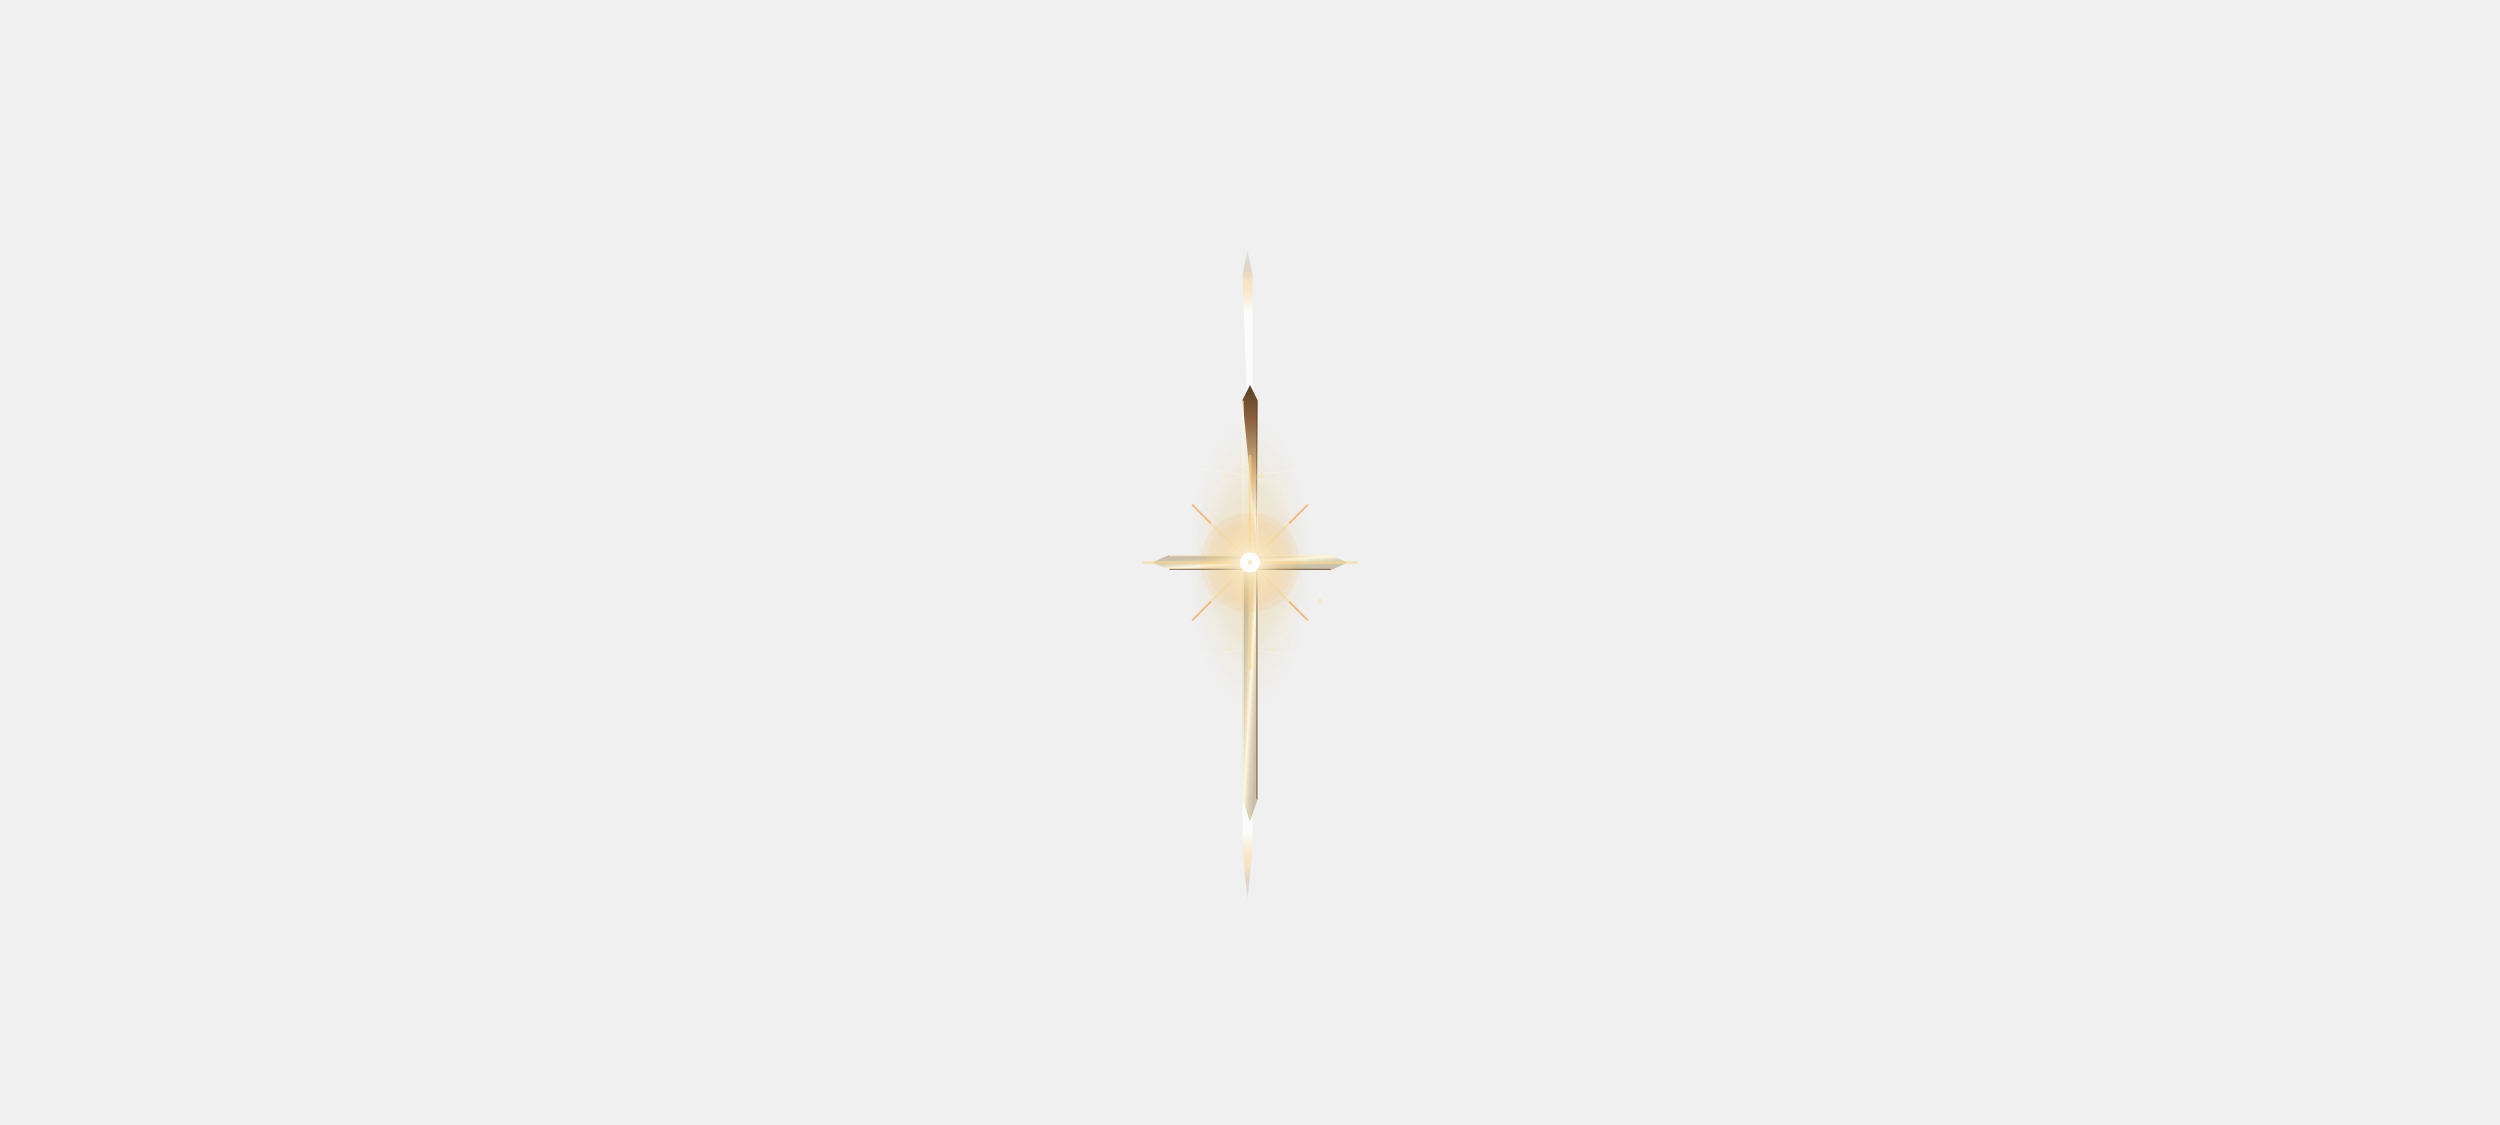
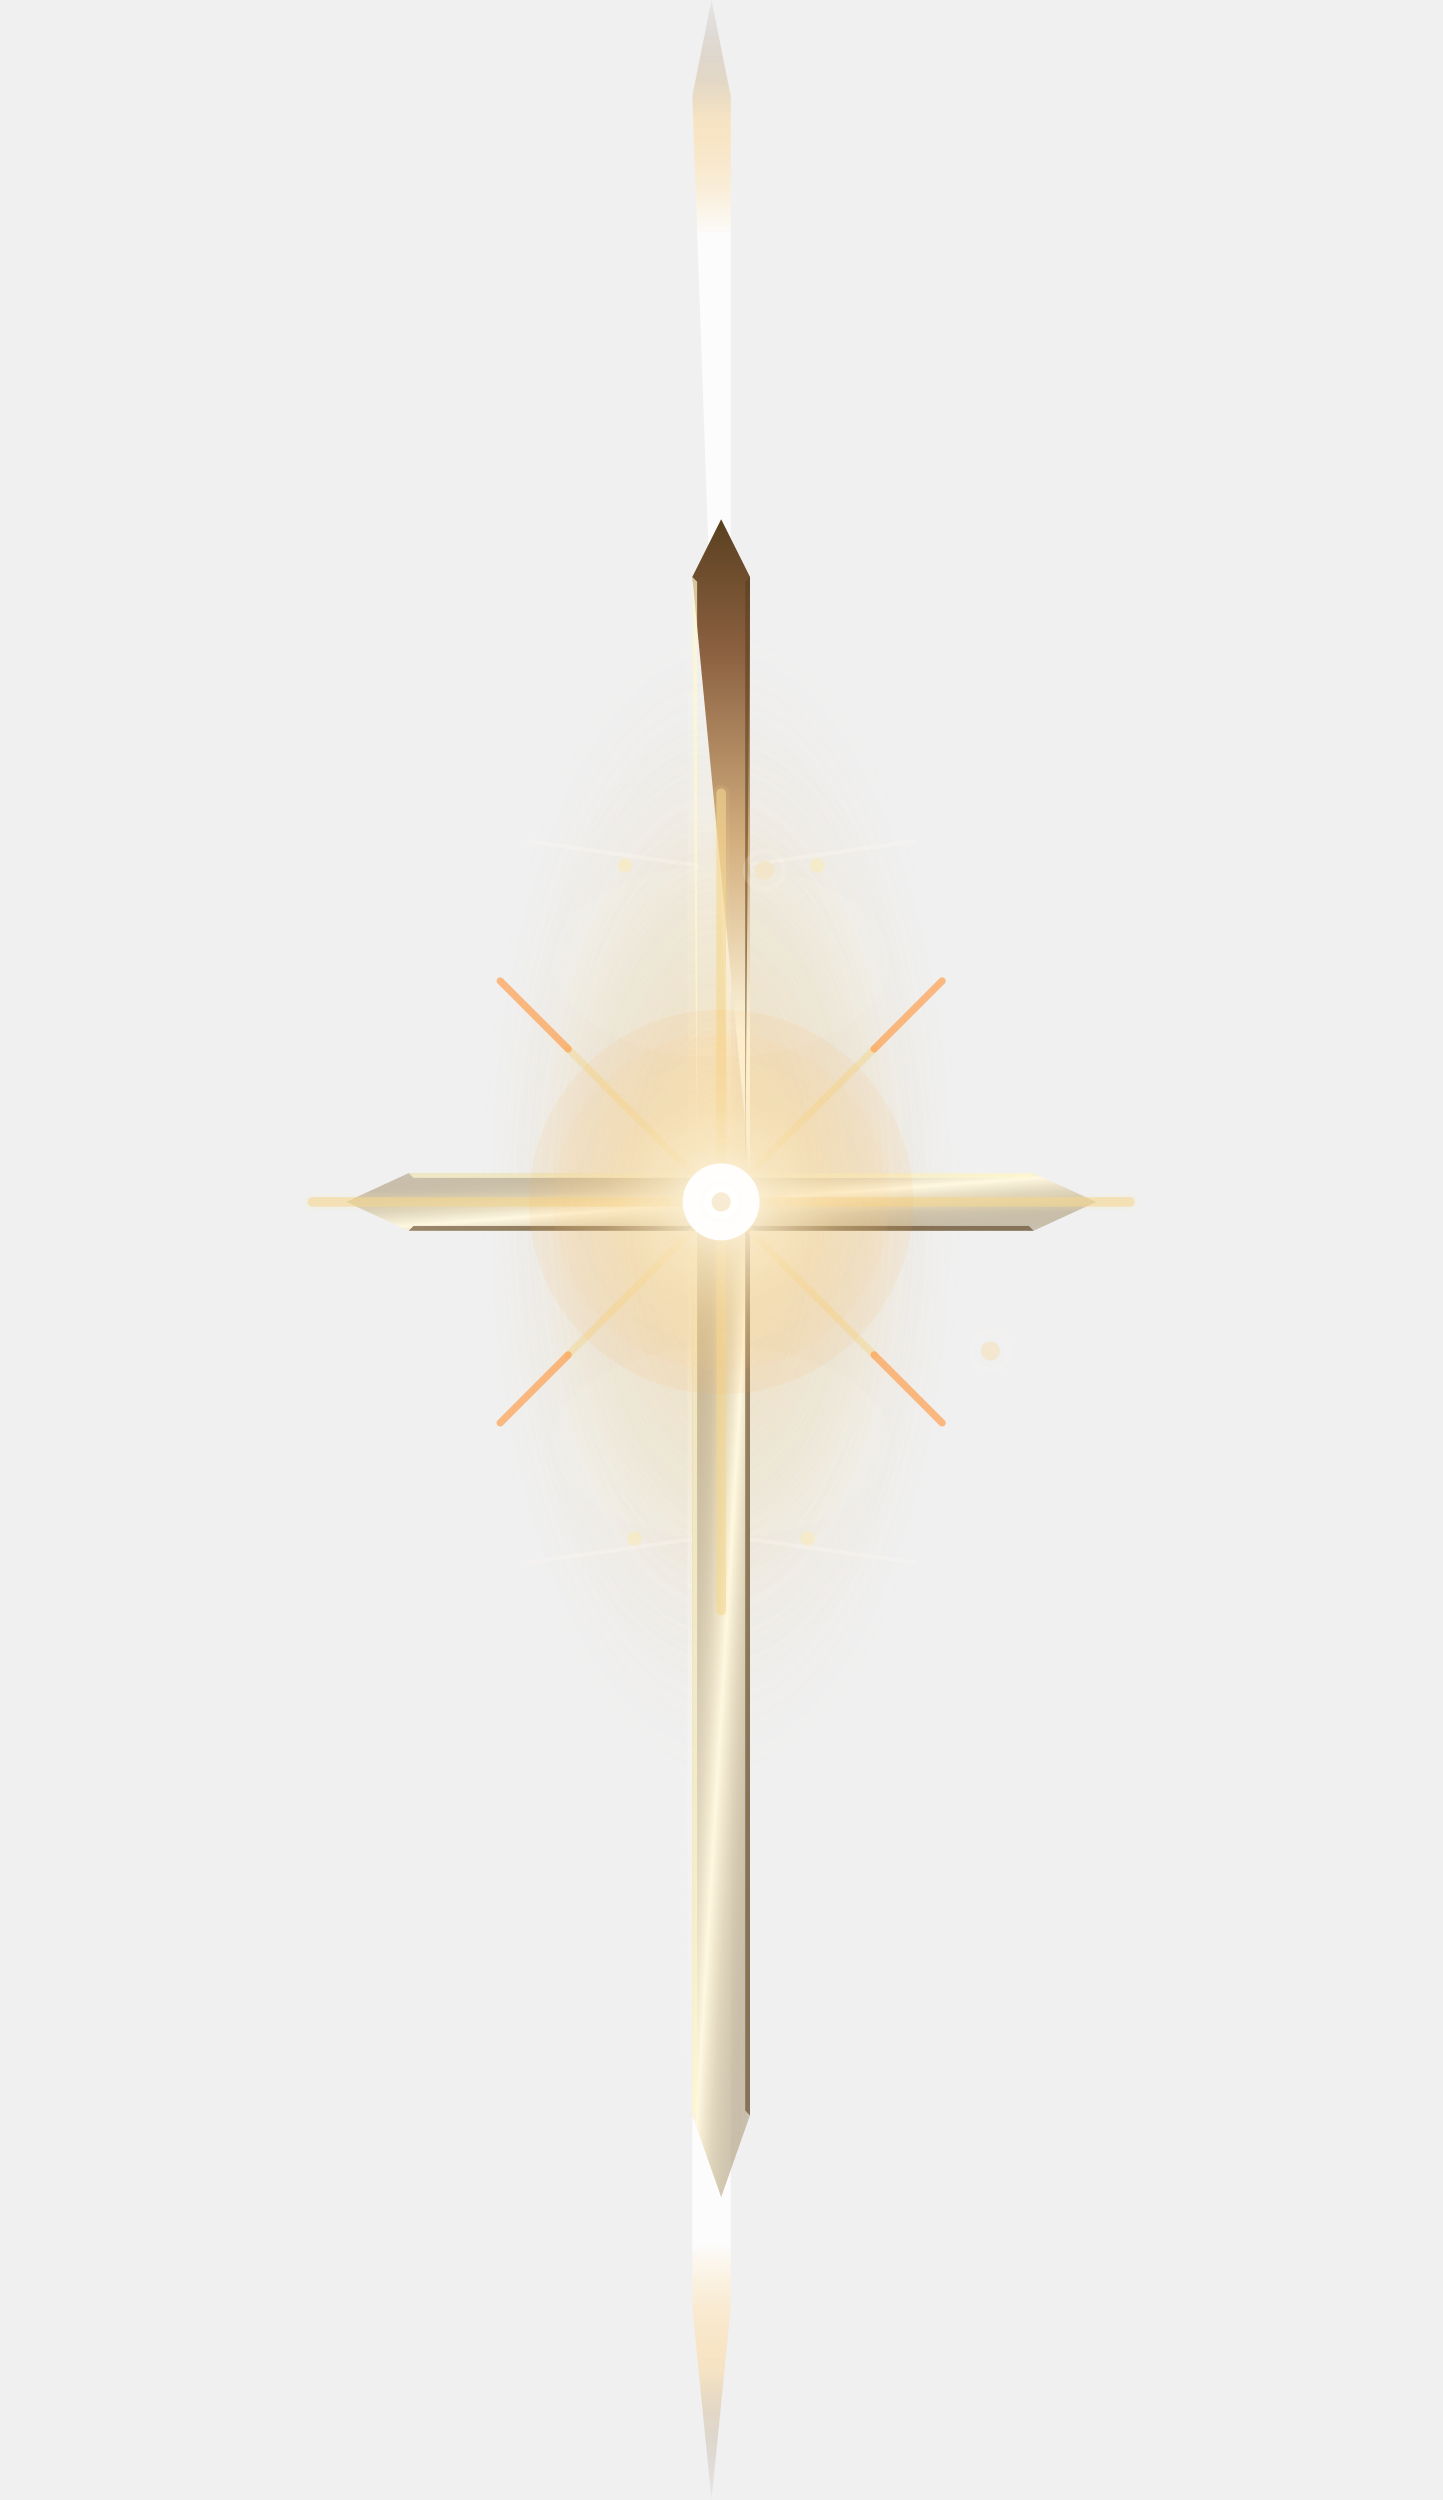
- <svg xmlns="http://www.w3.org/2000/svg" viewBox="0 0 2000 900" width="2000" height="900">
+ <svg xmlns="http://www.w3.org/2000/svg" viewBox="850 200 300 520" width="300" height="520">
  <defs>
    <linearGradient id="m" x1="0%" y1="0%" x2="100%" y2="100%">
      <stop offset="0%" style="stop-color:#7a6030;stop-opacity:0.3" />
      <stop offset="50%" style="stop-color:#fff8e0;stop-opacity:1" />
      <stop offset="100%" style="stop-color:#7a6030;stop-opacity:0.3" />
    </linearGradient>
    <radialGradient id="g" cx="50%" cy="50%" r="50%">
      <stop offset="0%" style="stop-color:#f4d58d;stop-opacity:0.5" />
      <stop offset="100%" style="stop-color:#d4a850;stop-opacity:0" />
    </radialGradient>
    <radialGradient id="c" cx="50%" cy="50%" r="50%">
      <stop offset="0%" style="stop-color:#ffffff;stop-opacity:0.9" />
      <stop offset="100%" style="stop-color:#f4d58d;stop-opacity:0" />
    </radialGradient>
    <linearGradient id="v" x1="0%" y1="0%" x2="0%" y2="100%">
      <stop offset="0%" style="stop-color:#fffbf5;stop-opacity:0" />
      <stop offset="15%" style="stop-color:#fffbf5;stop-opacity:0.15" />
      <stop offset="50%" style="stop-color:#fffbf5;stop-opacity:0.5" />
      <stop offset="85%" style="stop-color:#fffbf5;stop-opacity:0.15" />
      <stop offset="100%" style="stop-color:#fffbf5;stop-opacity:0" />
    </linearGradient>
    <linearGradient id="topBeamGradient" x1="0%" y1="100%" x2="0%" y2="0%">
      <stop offset="0%" style="stop-color:#fffef8;stop-opacity:1" />
      <stop offset="20%" style="stop-color:#fff8e0;stop-opacity:1" />
      <stop offset="50%" style="stop-color:#d4b080;stop-opacity:1" />
      <stop offset="80%" style="stop-color:#8a6040;stop-opacity:1" />
      <stop offset="100%" style="stop-color:#5a4020;stop-opacity:1" />
    </linearGradient>
    <linearGradient id="topPulseGradient" x1="0%" y1="100%" x2="0%" y2="0%">
      <stop offset="0%" style="stop-color:#ffffff;stop-opacity:0.8" />
      <stop offset="80%" style="stop-color:#ffffff;stop-opacity:0.8" />
      <stop offset="90%" style="stop-color:#ffd080;stop-opacity:0.4" />
      <stop offset="100%" style="stop-color:#4a3018;stop-opacity:0.05" />
    </linearGradient>
    <linearGradient id="bottomPulseGradient" x1="0%" y1="0%" x2="0%" y2="100%">
      <stop offset="0%" style="stop-color:#ffffff;stop-opacity:0.8" />
      <stop offset="80%" style="stop-color:#ffffff;stop-opacity:0.8" />
      <stop offset="90%" style="stop-color:#ffd080;stop-opacity:0.4" />
      <stop offset="100%" style="stop-color:#4a3018;stop-opacity:0.05" />
    </linearGradient>
  </defs>
  <g>
    <polygon points="994,220 998,200 1002,220 1002,444" fill="url(#topPulseGradient)" />
    <polygon points="994,456 994,680 998,720 1002,680 1002,456" fill="url(#bottomPulseGradient)" />
    <rect x="993" y="310" width="10" height="340" fill="url(#v)" />
    <ellipse cx="1000" cy="450" rx="50" ry="120" fill="url(#g)" opacity="0.3" />
    <ellipse cx="1000" cy="450" rx="45" ry="100" fill="url(#g)" opacity="0.4" />
    <ellipse cx="1000" cy="450" rx="40" ry="80" fill="url(#g)" opacity="0.5" />
    <ellipse cx="1000" cy="400" rx="35" ry="20" fill="#fff9f0" opacity="0.08" />
    <ellipse cx="1000" cy="500" rx="35" ry="20" fill="#fff9f0" opacity="0.08" />
    <circle cx="980" cy="380" r="1.5" fill="#ffe8a0" opacity="0.4" />
    <circle cx="1020" cy="380" r="1.5" fill="#ffe8a0" opacity="0.4" />
    <circle cx="975" cy="450" r="1.2" fill="#ffe8a0" opacity="0.4" />
    <circle cx="1025" cy="450" r="1.2" fill="#ffe8a0" opacity="0.4" />
    <circle cx="982" cy="520" r="1.5" fill="#ffe8a0" opacity="0.4" />
    <circle cx="1018" cy="520" r="1.5" fill="#ffe8a0" opacity="0.4" />
    <line x1="995" y1="380" x2="960" y2="375" stroke="#fff9f0" stroke-width="0.8" opacity="0.3" stroke-linecap="round" />
    <line x1="1005" y1="380" x2="1040" y2="375" stroke="#fff9f0" stroke-width="0.8" opacity="0.3" stroke-linecap="round" />
    <line x1="990" y1="450" x2="950" y2="450" stroke="#fff9f0" stroke-width="0.8" opacity="0.3" stroke-linecap="round" />
    <line x1="1010" y1="450" x2="1050" y2="450" stroke="#fff9f0" stroke-width="0.8" opacity="0.3" stroke-linecap="round" />
    <line x1="995" y1="520" x2="960" y2="525" stroke="#fff9f0" stroke-width="0.8" opacity="0.3" stroke-linecap="round" />
    <line x1="1005" y1="520" x2="1040" y2="525" stroke="#fff9f0" stroke-width="0.8" opacity="0.3" stroke-linecap="round" />
    <polygon points="994,320 1000,308 1006,320 1006,444" fill="url(#topBeamGradient)" />
    <polygon points="994,456 994,640 1000,657 1006,640 1006,456" fill="url(#m)" />
    <polygon points="994,320 995,321 995,444" fill="#fff8d0" opacity="0.7" />
    <polygon points="1006,320 1005,321 1005,444" fill="#5a4020" opacity="0.6" />
    <polygon points="994,456 995,456 995,639 994,640" fill="#fff8d0" opacity="0.7" />
    <polygon points="1006,456 1005,456 1005,639 1006,640" fill="#5a4020" opacity="0.6" />
    <polygon points="935,444 922,450 935,456 1065,456 1078,450 1065,444" fill="url(#m)" />
    <polygon points="935,444 936,445 1064,445 1065,444" fill="#fff8d0" opacity="0.7" />
    <polygon points="935,456 936,455 1064,455 1065,456" fill="#5a4020" opacity="0.6" />
    <line x1="1000" y1="450" x2="1085" y2="450" stroke="#f4d58d" stroke-width="2" opacity="0.6" stroke-linecap="round" />
    <line x1="1000" y1="450" x2="915" y2="450" stroke="#f4d58d" stroke-width="2" opacity="0.6" stroke-linecap="round" />
    <line x1="1000" y1="450" x2="1000" y2="535" stroke="#f4d58d" stroke-width="2" opacity="0.6" stroke-linecap="round" />
    <line x1="1000" y1="450" x2="1000" y2="365" stroke="#f4d58d" stroke-width="2" opacity="0.6" stroke-linecap="round" />
    <line x1="1000" y1="450" x2="1085" y2="450" stroke="#ffe8a0" stroke-width="3.5" opacity="0.08" stroke-linecap="round" />
    <line x1="1000" y1="450" x2="915" y2="450" stroke="#ffe8a0" stroke-width="3.5" opacity="0.08" stroke-linecap="round" />
    <line x1="1000" y1="450" x2="1000" y2="535" stroke="#ffe8a0" stroke-width="3.5" opacity="0.08" stroke-linecap="round" />
    <line x1="1000" y1="450" x2="1000" y2="365" stroke="#ffe8a0" stroke-width="3.5" opacity="0.08" stroke-linecap="round" />
    <line x1="1000" y1="450" x2="1031.82" y2="481.82" stroke="#f4d58d" stroke-width="1.5" opacity="0.5" stroke-linecap="round" />
    <line x1="1031.82" y1="481.82" x2="1045.96" y2="495.96" stroke="#ff9944" stroke-width="1.5" opacity="0.65" stroke-linecap="round" />
    <line x1="1000" y1="450" x2="968.18" y2="481.82" stroke="#f4d58d" stroke-width="1.5" opacity="0.5" stroke-linecap="round" />
    <line x1="968.18" y1="481.82" x2="954.04" y2="495.96" stroke="#ff9944" stroke-width="1.5" opacity="0.65" stroke-linecap="round" />
    <line x1="1000" y1="450" x2="968.18" y2="418.18" stroke="#f4d58d" stroke-width="1.5" opacity="0.5" stroke-linecap="round" />
    <line x1="968.18" y1="418.18" x2="954.04" y2="404.04" stroke="#ff9944" stroke-width="1.5" opacity="0.65" stroke-linecap="round" />
    <line x1="1000" y1="450" x2="1031.82" y2="418.18" stroke="#f4d58d" stroke-width="1.5" opacity="0.5" stroke-linecap="round" />
    <line x1="1031.82" y1="418.18" x2="1045.96" y2="404.04" stroke="#ff9944" stroke-width="1.5" opacity="0.65" stroke-linecap="round" />
    <circle cx="1000" cy="450" r="40" fill="url(#c)" opacity="0.35" />
    <circle cx="1000" cy="450" r="40" fill="#ffa640" opacity="0.08" />
    <circle cx="1000" cy="450" r="35" fill="url(#c)" opacity="0.55" />
    <circle cx="1000" cy="450" r="35" fill="#ffc480" opacity="0.06" />
    <circle cx="1000" cy="450" r="25" fill="url(#c)" opacity="0.75" />
    <circle cx="1000" cy="450" r="15" fill="url(#c)" opacity="0.85" />
    <circle cx="1000" cy="450" r="8" fill="#fff" opacity="0.95" />
    <circle cx="1009" cy="381" r="2" fill="#f4e4c1" opacity="0.7" />
    <circle cx="1000" cy="450" r="2" fill="#f4e4c1" opacity="0.7" />
    <circle cx="1056" cy="481" r="2" fill="#f4e4c1" opacity="0.7" />
    <circle cx="1009" cy="381" r="4" stroke="#fff9f0" stroke-width="1" opacity="0.15" fill="none" />
    <circle cx="1000" cy="450" r="4" stroke="#fff9f0" stroke-width="1" opacity="0.15" fill="none" />
    <circle cx="1056" cy="481" r="4" stroke="#fff9f0" stroke-width="1" opacity="0.15" fill="none" />
  </g>
</svg>
